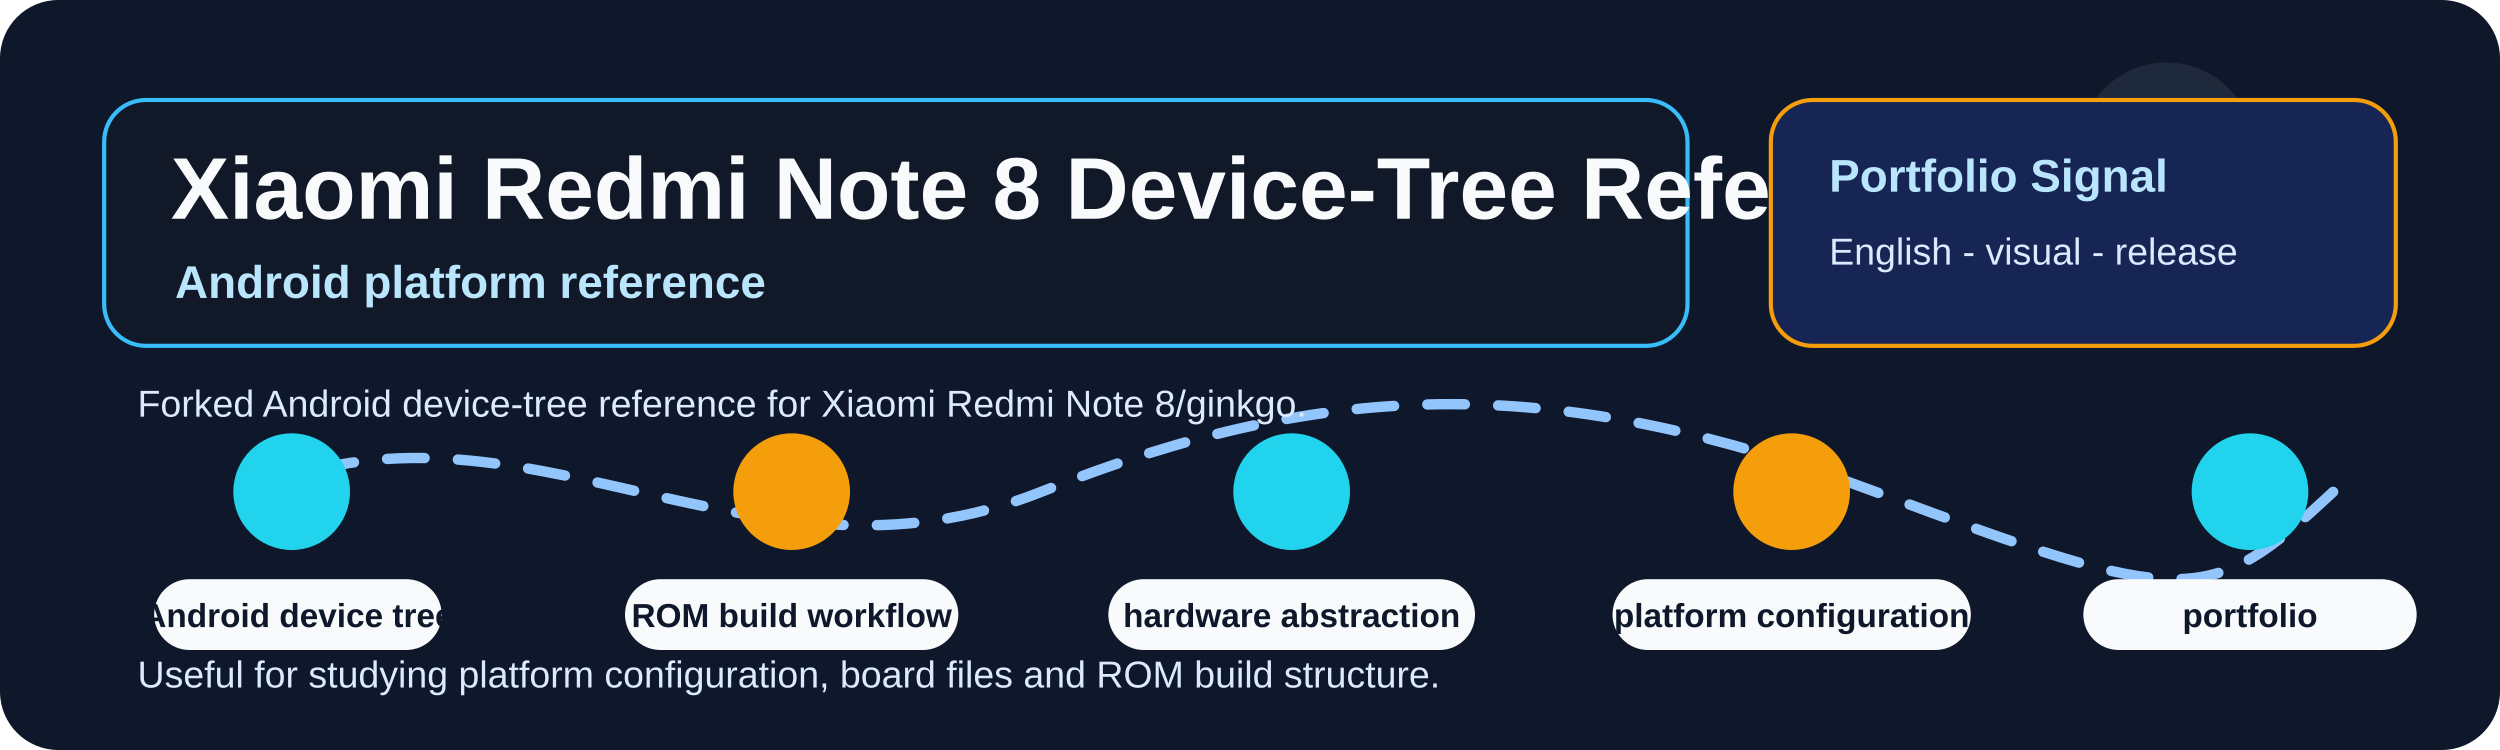
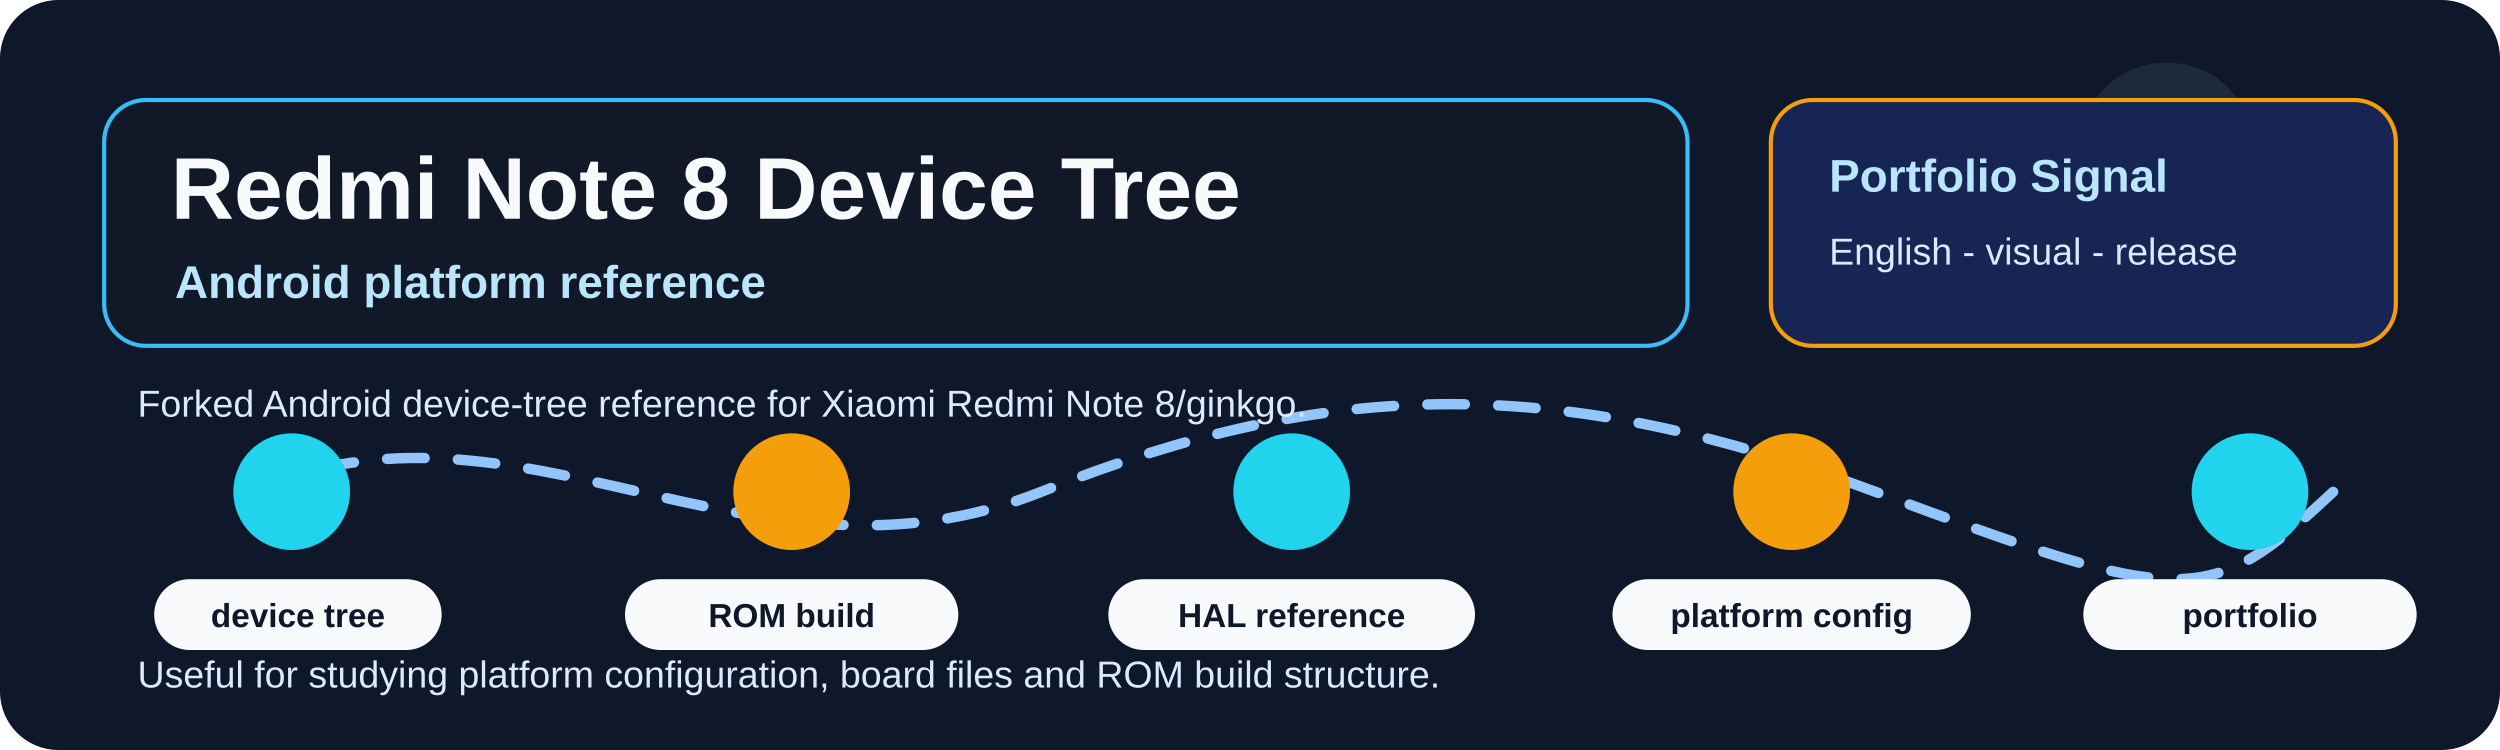
<svg xmlns="http://www.w3.org/2000/svg" width="1200" height="360" viewBox="0 0 1200 360" role="img" aria-labelledby="title desc">
  <style>
    .bg { fill: #0f172a; }
    .panel { fill: #111827; stroke: #38bdf8; stroke-width: 2; }
    .panel2 { fill: #172554; stroke: #f59e0b; stroke-width: 2; }
    .title { font: 800 42px Segoe UI, Arial, sans-serif; fill: #f8fafc; }
    .subtitle { font: 600 22px Segoe UI, Arial, sans-serif; fill: #bae6fd; }
    .body { font: 500 18px Segoe UI, Arial, sans-serif; fill: #dbeafe; }
    .small { font: 700 16px Segoe UI, Arial, sans-serif; fill: #0f172a; }
    .chip { fill: #f8fafc; }
    .node { fill: #22d3ee; }
    .node2 { fill: #f59e0b; }
    .wire { stroke: #93c5fd; stroke-width: 5; stroke-linecap: round; stroke-dasharray: 18 16; animation: dash 3s linear infinite; }
    .pulse { animation: pulse 2.4s ease-in-out infinite; transform-origin: center; }
    @keyframes dash { to { stroke-dashoffset: -136; } }
    @keyframes pulse { 0%, 100% { opacity: .55; transform: scale(.96); } 50% { opacity: 1; transform: scale(1.04); } }
  </style>
  <rect class="bg" width="1200" height="360" rx="28" />
  <circle cx="1040" cy="72" r="42" fill="#1e293b" />
  <circle class="pulse" cx="1040" cy="72" r="24" fill="#38bdf8" opacity=".85" />
  <rect x="50" y="48" width="760" height="118" rx="20" class="panel" />
-   <text x="82" y="105" class="title">Xiaomi Redmi Note 8 Device-Tree Reference</text>
+   <text x="82" y="105" class="title">Redmi Note 8 Device Tree</text>
  <text x="84" y="143" class="subtitle">Android platform reference</text>
  <rect x="850" y="48" width="300" height="118" rx="20" class="panel2" />
  <text x="878" y="92" class="subtitle">Portfolio Signal</text>
  <text x="878" y="127" class="body">English - visual - release</text>
  <path d="M120 236 C 250 180, 360 292, 500 236 S 750 180, 900 236 S 1060 292, 1120 236" class="wire" fill="none" />
  <g>
    <circle class="node pulse" cx="140" cy="236" r="28" />
    <circle class="node2 pulse" cx="380" cy="236" r="28" />
    <circle class="node pulse" cx="620" cy="236" r="28" />
    <circle class="node2 pulse" cx="860" cy="236" r="28" />
    <circle class="node pulse" cx="1080" cy="236" r="28" />
  </g>
  <g>
    <rect x="74" y="278" width="138" height="34" rx="17" class="chip" />
-     <text x="143" y="301" text-anchor="middle" class="small">Android device tree</text>
+     <text x="143" y="301" text-anchor="middle" class="small">device tree</text>
    <rect x="300" y="278" width="160" height="34" rx="17" class="chip" />
-     <text x="380" y="301" text-anchor="middle" class="small">ROM build workflow</text>
+     <text x="380" y="301" text-anchor="middle" class="small">ROM build</text>
    <rect x="532" y="278" width="176" height="34" rx="17" class="chip" />
-     <text x="620" y="301" text-anchor="middle" class="small">hardware abstraction</text>
+     <text x="620" y="301" text-anchor="middle" class="small">HAL reference</text>
    <rect x="774" y="278" width="172" height="34" rx="17" class="chip" />
-     <text x="860" y="301" text-anchor="middle" class="small">platform configuration</text>
+     <text x="860" y="301" text-anchor="middle" class="small">platform config</text>
    <rect x="1000" y="278" width="160" height="34" rx="17" class="chip" />
    <text x="1080" y="301" text-anchor="middle" class="small">portfolio</text>
  </g>
  <text x="66" y="200" class="body">Forked Android device-tree reference for Xiaomi Redmi Note 8/ginkgo.</text>
  <text x="66" y="330" class="body">Useful for studying platform configuration, board files and ROM build structure.</text>
</svg>
